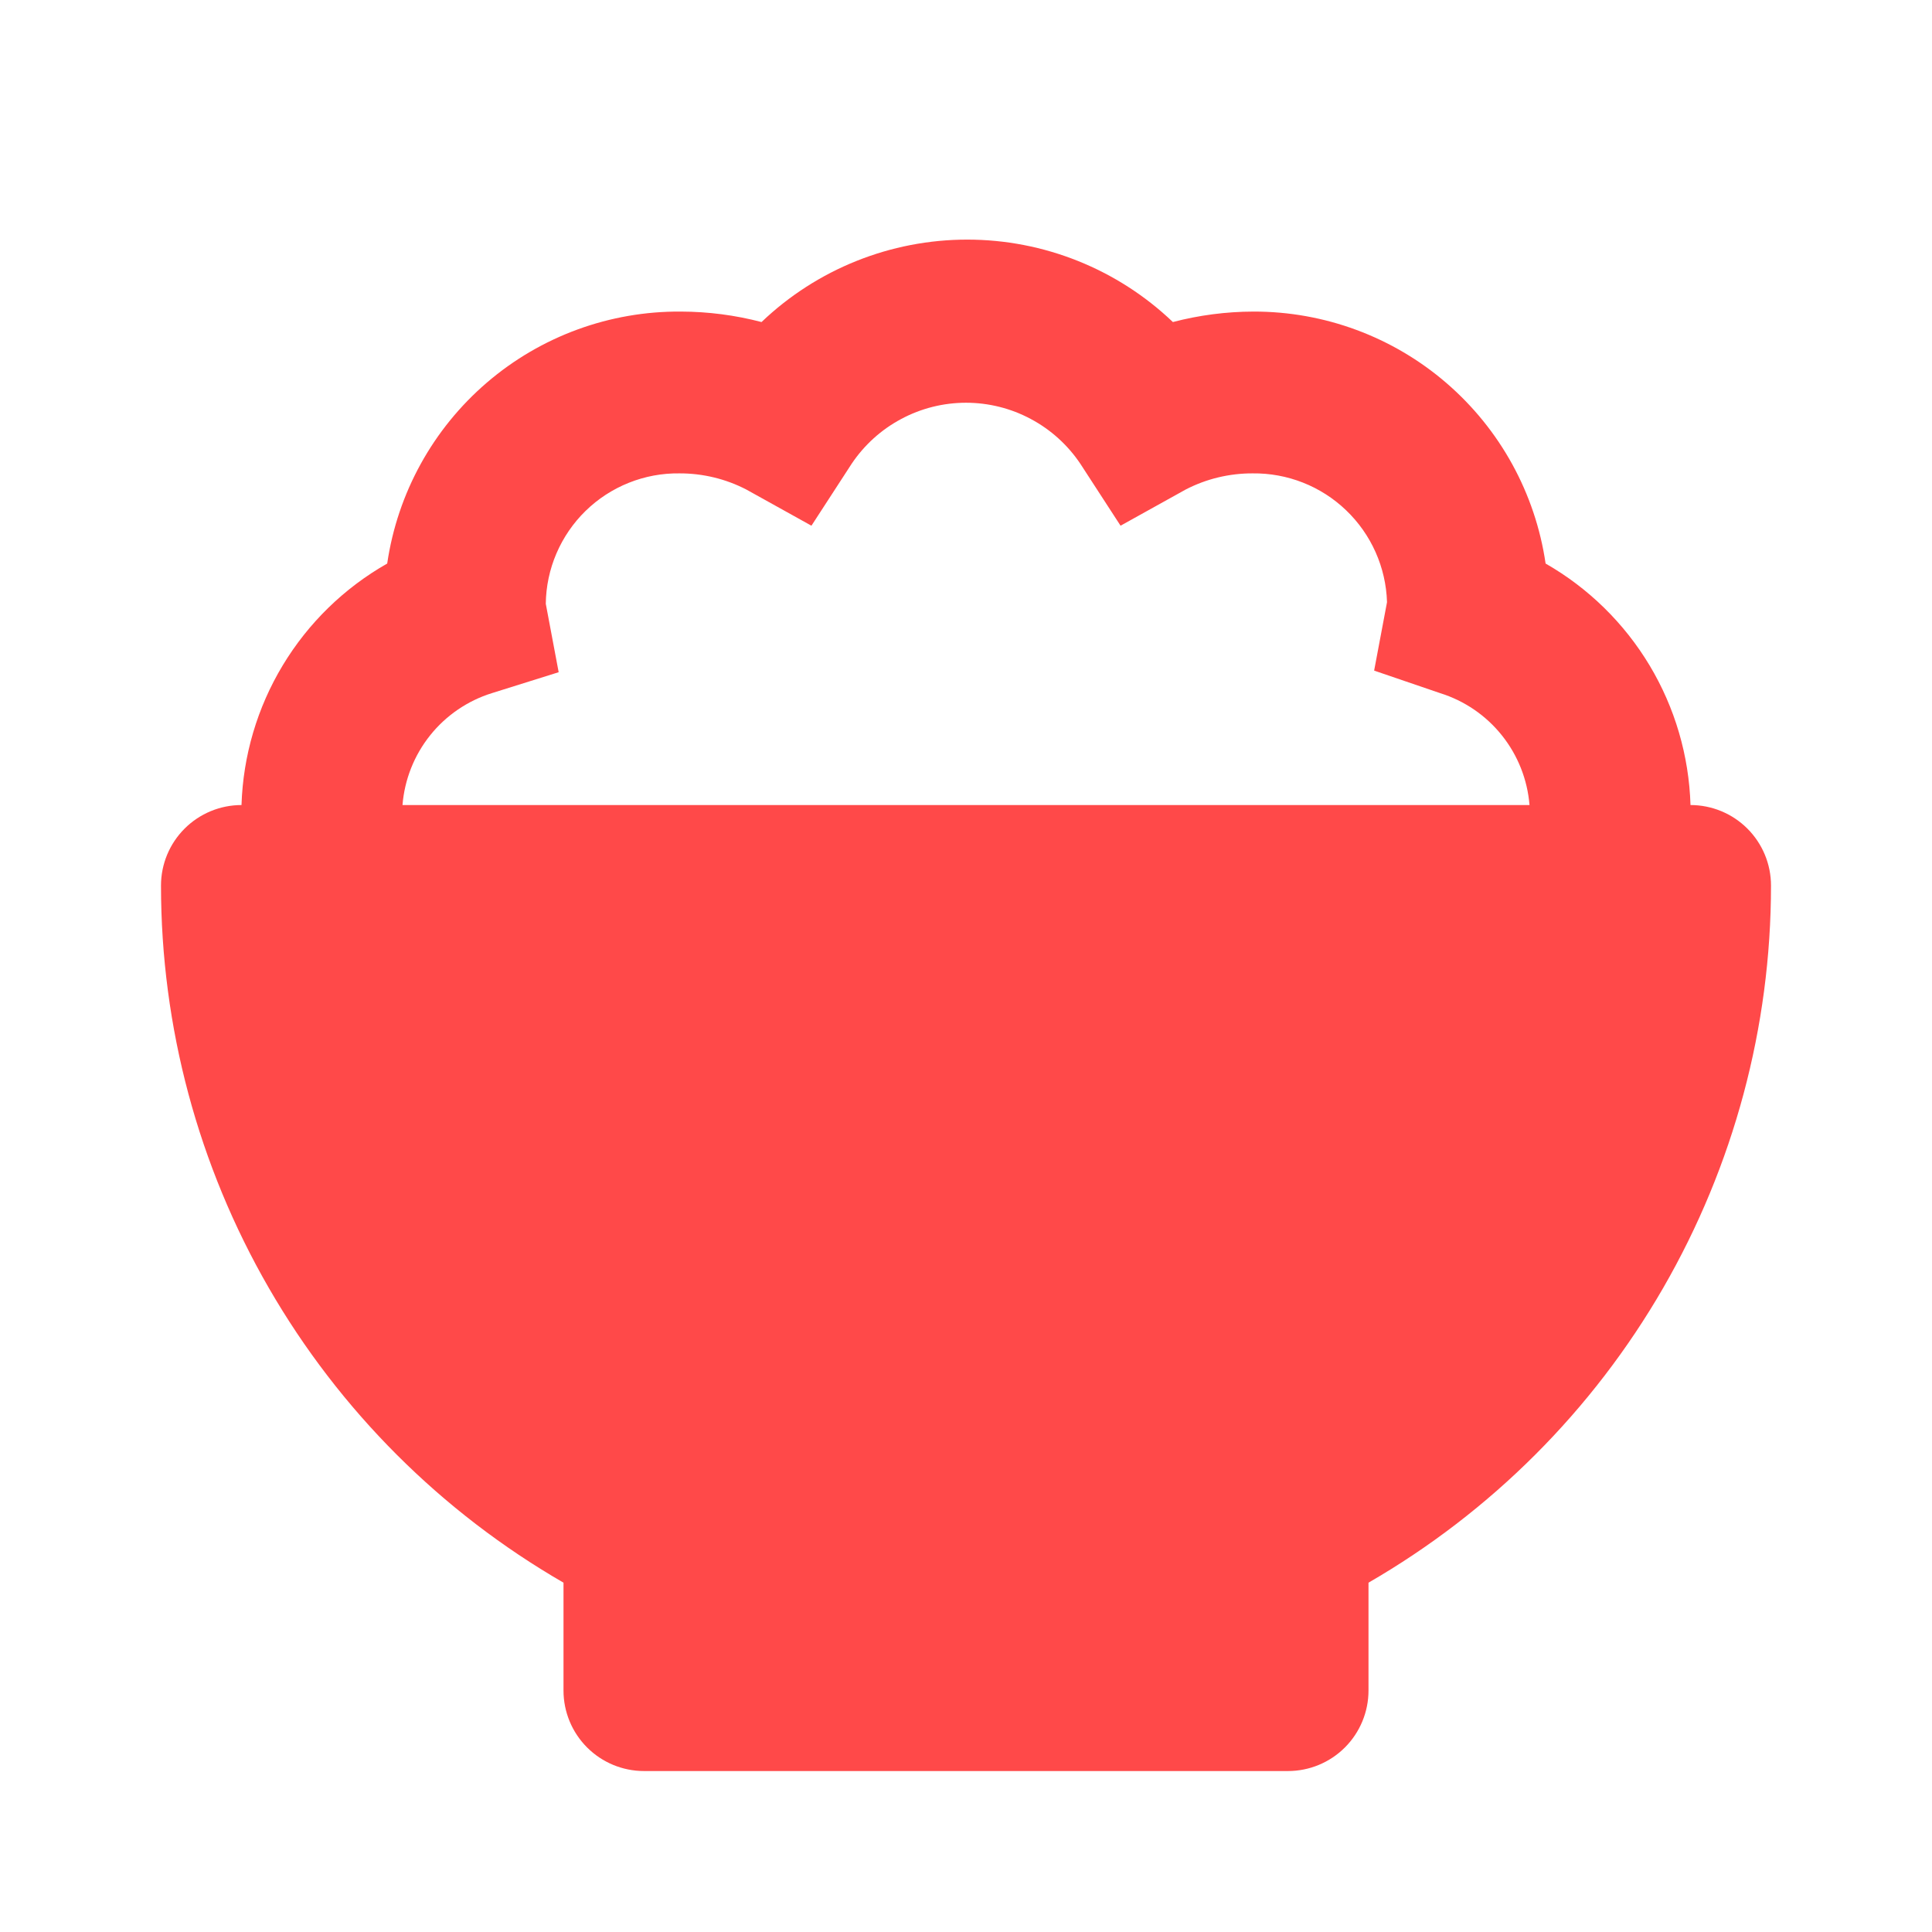
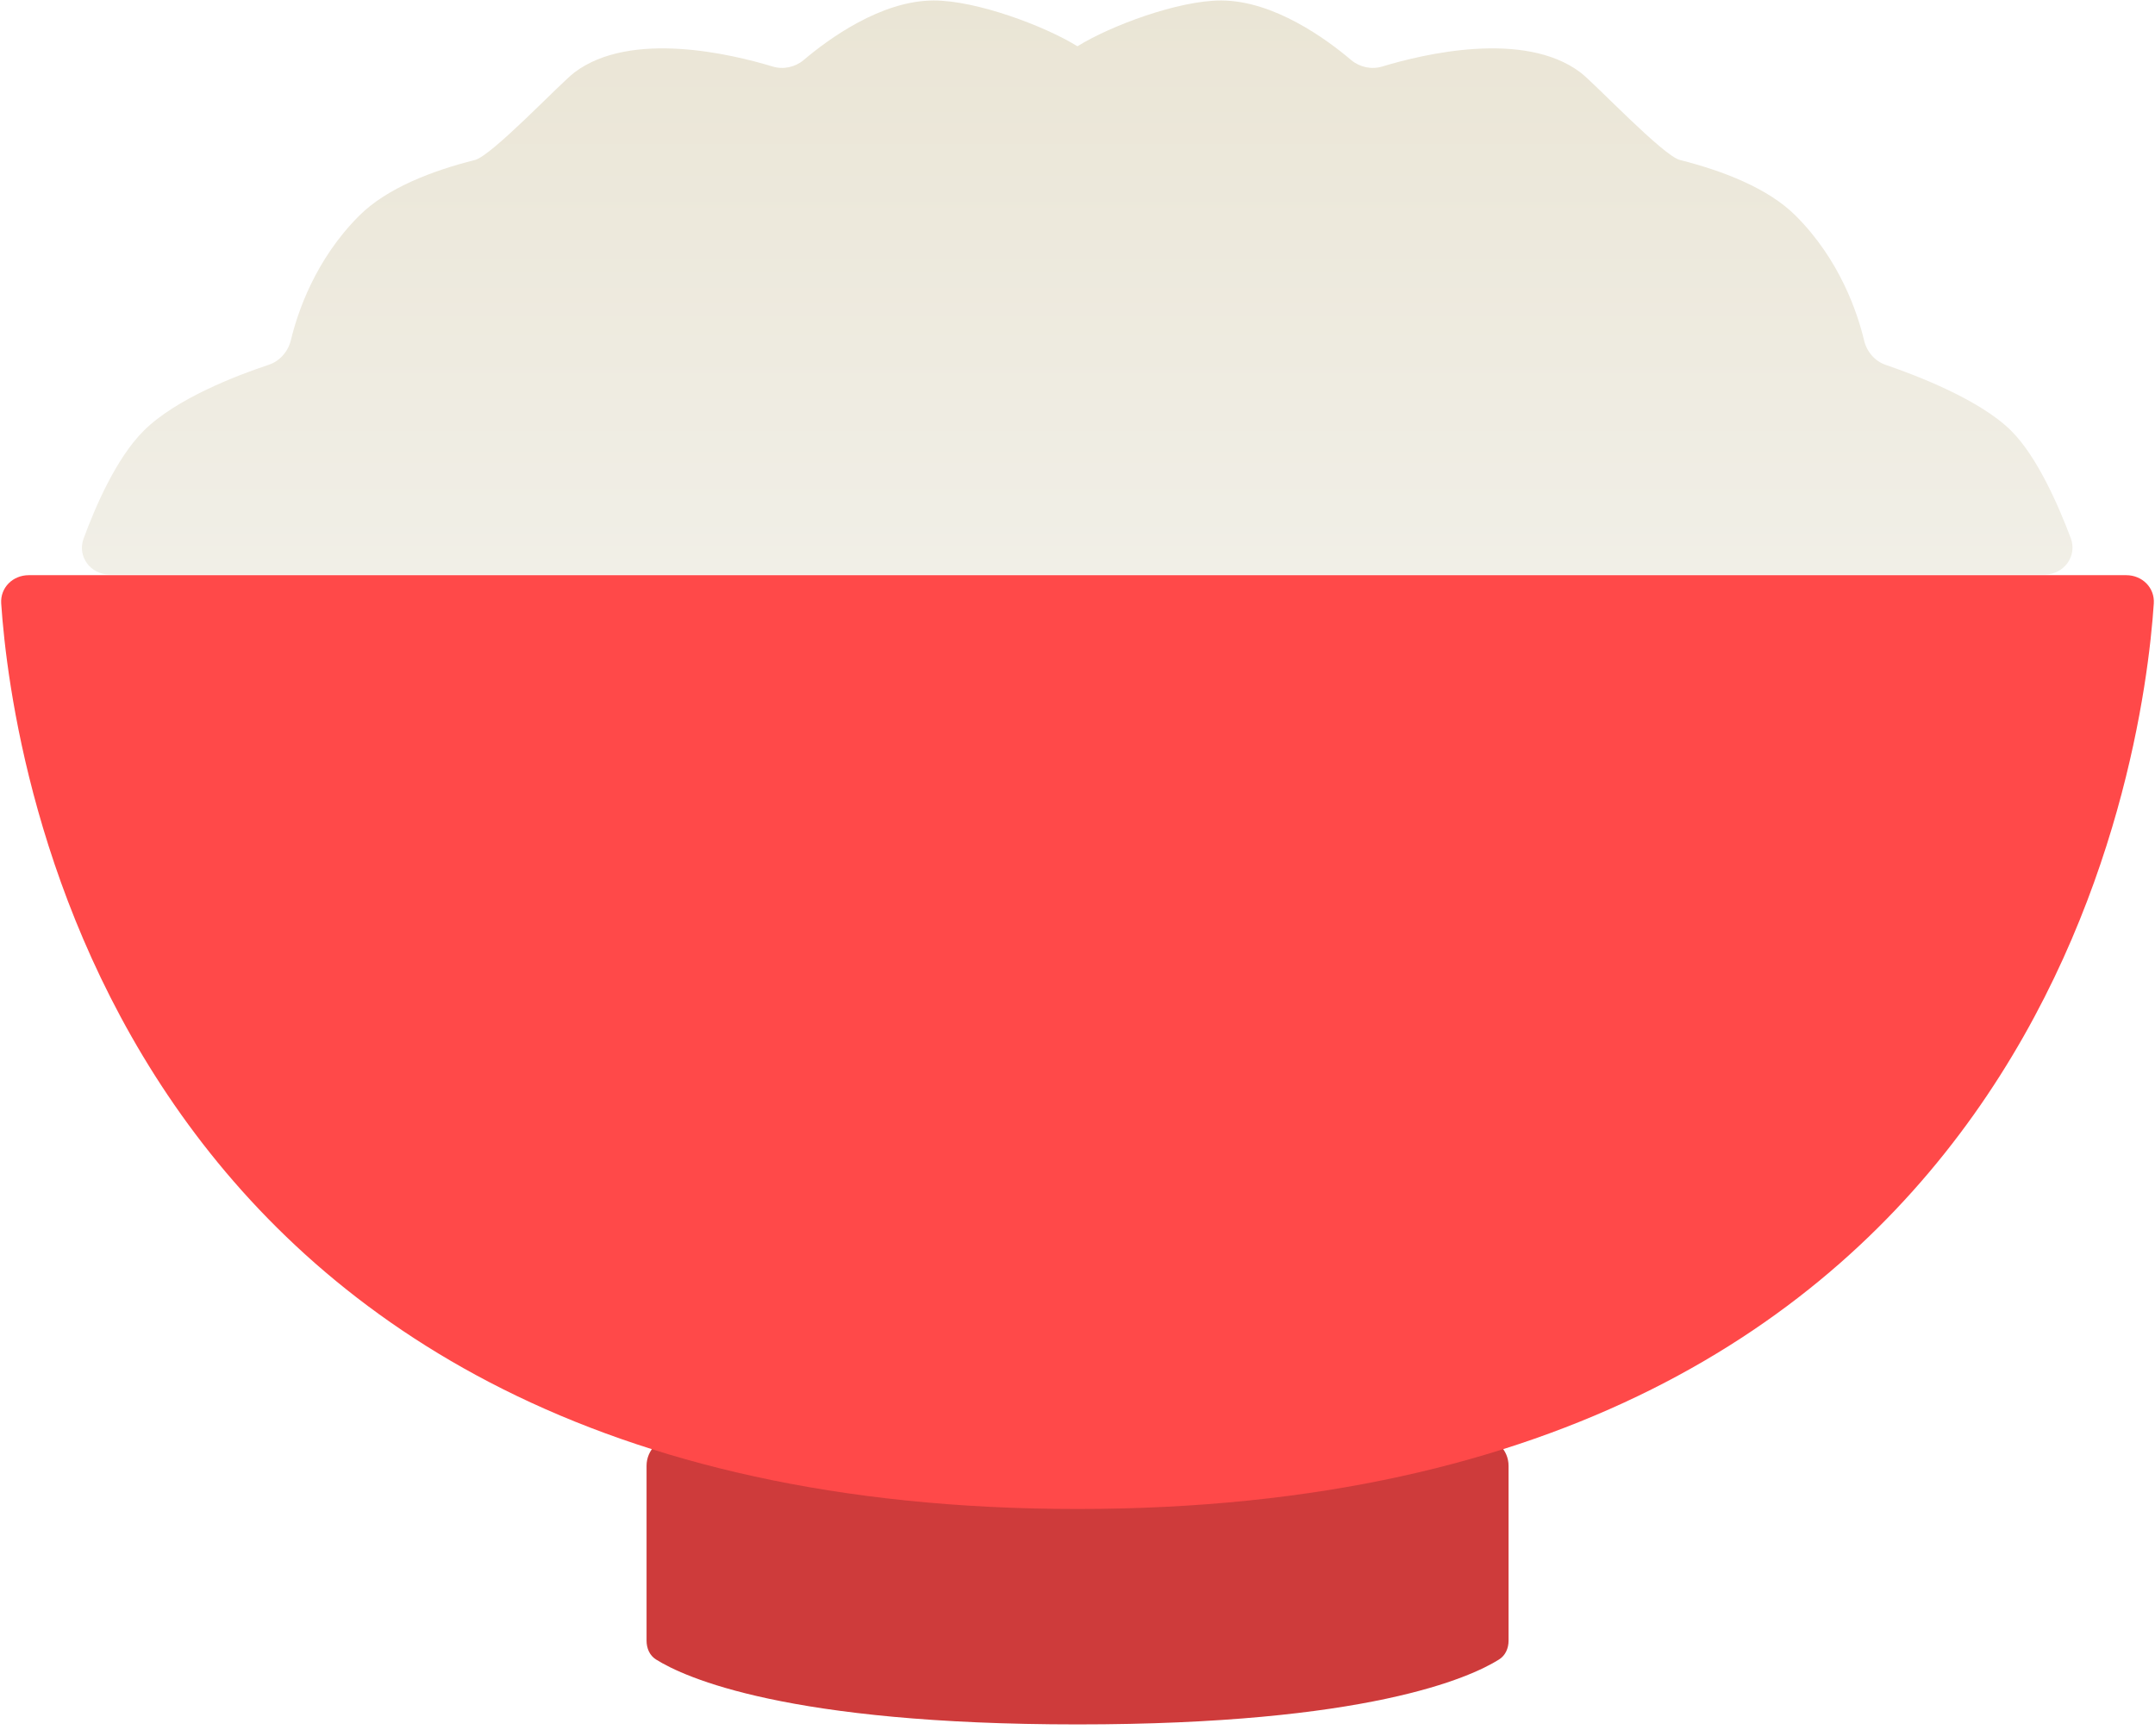
- <svg xmlns="http://www.w3.org/2000/svg" width="48" height="48" viewBox="0 0 48 48" fill="none">
-   <path d="M42 20.001C41.963 18.776 41.613 17.581 40.983 16.531C40.352 15.48 39.463 14.609 38.4 14.001C38.145 12.259 37.271 10.667 35.937 9.517C34.604 8.367 32.901 7.737 31.14 7.741C30.465 7.743 29.793 7.83 29.14 8.001C27.763 6.686 25.933 5.953 24.03 5.953C22.127 5.953 20.297 6.686 18.92 8.001C18.267 7.83 17.595 7.743 16.92 7.741C15.152 7.727 13.44 8.353 12.098 9.504C10.756 10.655 9.876 12.252 9.62 14.001C8.553 14.607 7.66 15.477 7.026 16.528C6.392 17.578 6.039 18.774 6 20.001C5.47 20.001 4.961 20.212 4.586 20.587C4.211 20.962 4 21.47 4 22.001C4 25.511 4.924 28.96 6.68 32.001C8.435 35.041 10.96 37.565 14 39.321V42.001C14 42.531 14.211 43.04 14.586 43.415C14.961 43.79 15.47 44.001 16 44.001H32C32.53 44.001 33.039 43.79 33.414 43.415C33.789 43.04 34 42.531 34 42.001V39.321C37.04 37.565 39.565 35.041 41.32 32.001C43.076 28.96 44 25.511 44 22.001C44 21.47 43.789 20.962 43.414 20.587C43.039 20.212 42.53 20.001 42 20.001ZM10 20.001C10.051 19.369 10.289 18.767 10.685 18.271C11.08 17.776 11.615 17.41 12.22 17.221L13.88 16.701L13.56 15.001C13.565 14.57 13.655 14.145 13.825 13.749C13.995 13.353 14.241 12.994 14.549 12.693C14.857 12.392 15.222 12.155 15.622 11.995C16.022 11.835 16.449 11.755 16.88 11.761C17.457 11.759 18.027 11.896 18.54 12.161L20.16 13.061L21.16 11.521C21.473 11.055 21.895 10.673 22.391 10.409C22.886 10.144 23.439 10.006 24 10.006C24.561 10.006 25.114 10.144 25.609 10.409C26.105 10.673 26.527 11.055 26.84 11.521L27.84 13.061L29.46 12.161C29.973 11.896 30.543 11.759 31.12 11.761C31.985 11.75 32.82 12.079 33.444 12.678C34.069 13.276 34.434 14.096 34.46 14.961L34.14 16.661L35.78 17.221C36.385 17.41 36.92 17.776 37.315 18.271C37.711 18.767 37.949 19.369 38 20.001H10Z" fill="#FF4949" />
+ <svg xmlns="http://www.w3.org/2000/svg" width="36" height="29" viewBox="0 0 36 29" fill="none">
+   <path d="M10.801 27.409V24.488C10.801 24.223 11.016 24.008 11.281 24.008H24.721C24.986 24.008 25.201 24.223 25.201 24.488V27.409C25.201 27.536 25.149 27.657 25.041 27.724C24.559 28.026 22.844 28.808 18.001 28.808C13.158 28.808 11.442 28.026 10.96 27.724C10.852 27.657 10.801 27.536 10.801 27.409Z" fill="#CE3B3B" />
+   <path d="M35.52 9.609H0.48C0.215 9.609 0.003 9.816 0.02 10.081C0.195 12.687 1.873 25.209 18 25.209C34.127 25.209 35.805 12.687 35.98 10.081C35.997 9.816 35.785 9.609 35.52 9.609Z" fill="#FF4949" />
+   <path d="M31.502 6.096C32.023 6.274 33.081 6.68 33.599 7.198C34.03 7.629 34.383 8.433 34.593 8.991C34.705 9.291 34.478 9.598 34.157 9.598L1.83 9.598C1.513 9.598 1.287 9.297 1.396 8.999C1.598 8.449 1.946 7.651 2.399 7.198C2.941 6.656 3.974 6.265 4.49 6.094C4.676 6.032 4.814 5.871 4.86 5.68C4.971 5.219 5.265 4.339 5.999 3.605C6.465 3.139 7.229 2.85 7.933 2.673C8.219 2.601 9.363 1.385 9.599 1.208C10.543 0.5 12.23 0.906 12.906 1.111C13.086 1.166 13.284 1.123 13.428 1.001C13.833 0.658 14.716 0.008 15.599 0.008C16.311 0.008 17.444 0.43 17.999 0.773C18.553 0.429 19.687 0.007 20.399 0.008C21.282 0.009 22.166 0.659 22.57 1.002C22.714 1.123 22.912 1.166 23.092 1.111C23.768 0.906 25.455 0.5 26.399 1.208C26.635 1.385 27.779 2.601 28.065 2.673C28.77 2.851 29.533 3.139 29.999 3.605C30.736 4.342 31.03 5.226 31.14 5.686C31.184 5.874 31.319 6.034 31.502 6.096Z" fill="url(#paint0_linear_5682_14970)" />
+   <defs>
+     <linearGradient id="paint0_linear_5682_14970" x1="17.999" y1="0.008" x2="17.999" y2="9.598" gradientUnits="userSpaceOnUse">
+       <stop stop-color="#EAE5D5" />
+       <stop offset="1" stop-color="#F1EFE7" />
+     </linearGradient>
+   </defs>
</svg>
